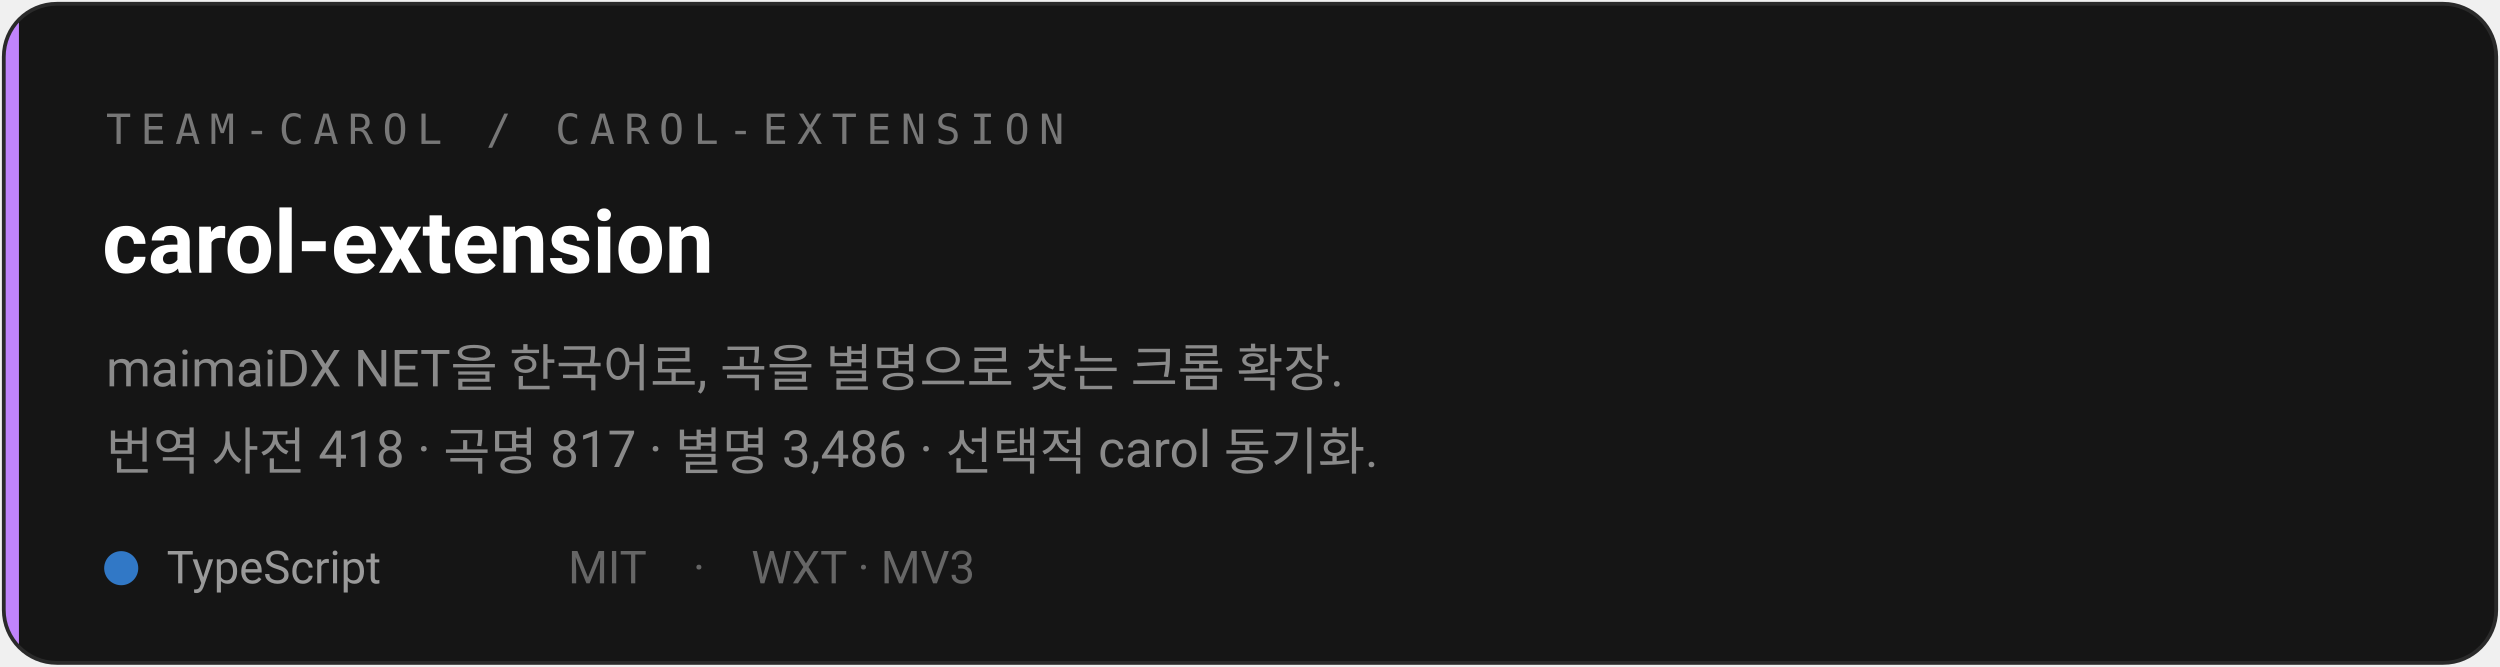
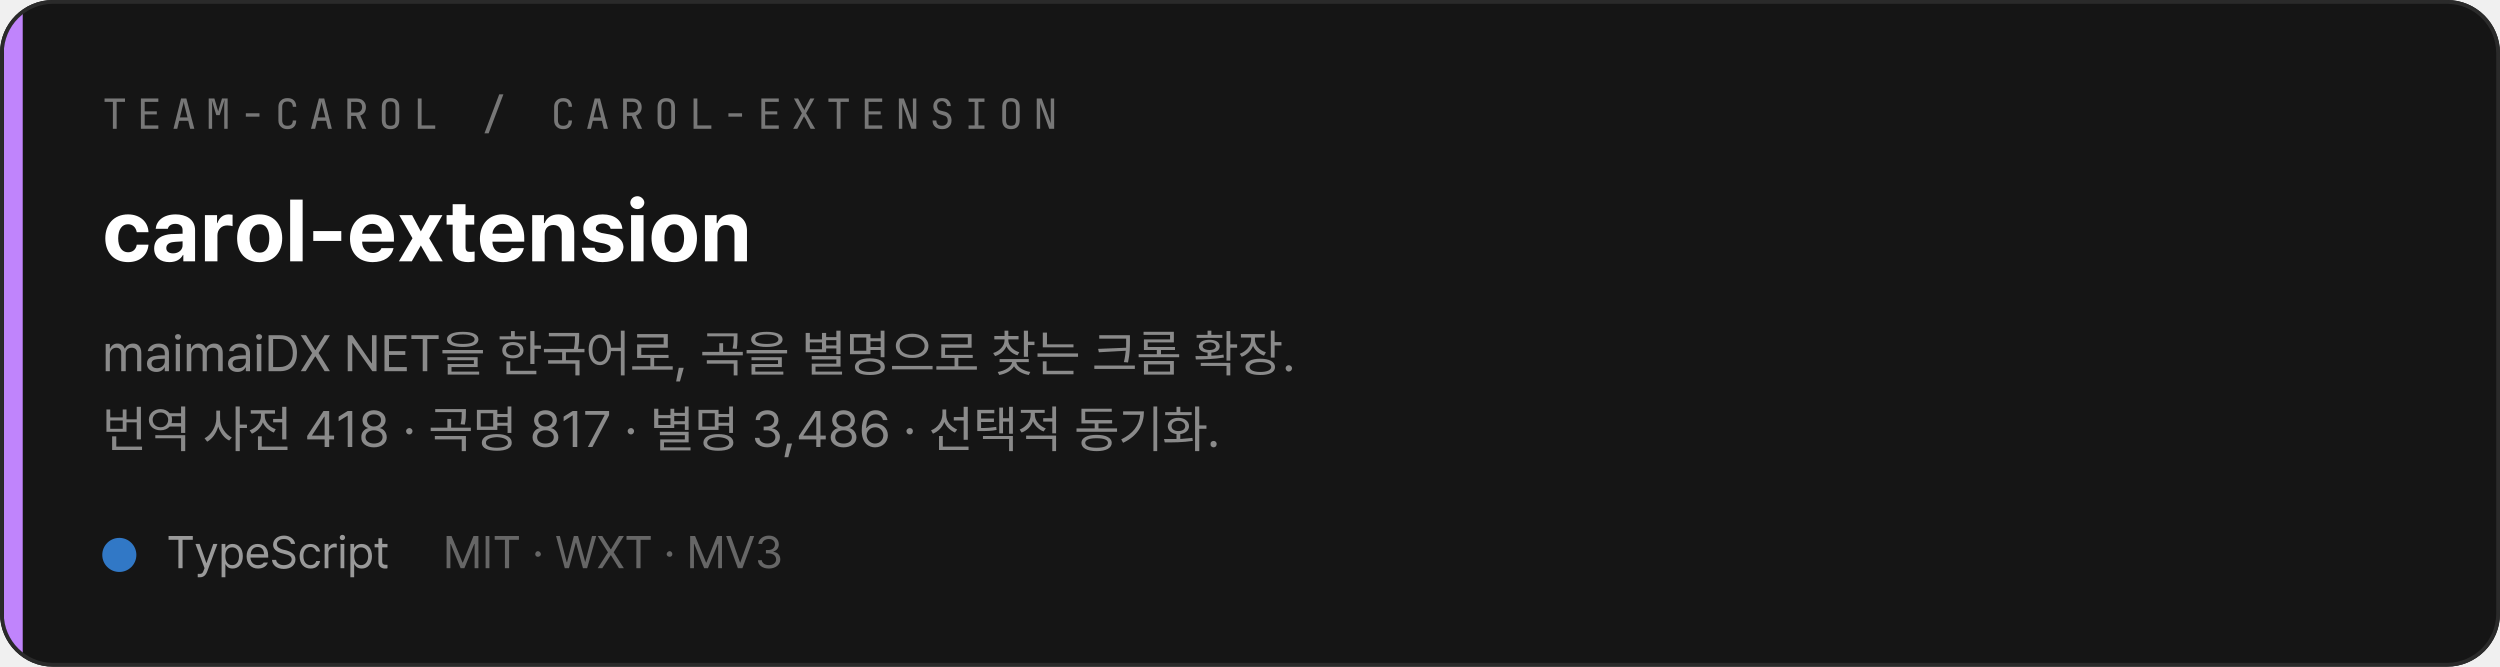
- <svg xmlns="http://www.w3.org/2000/svg" width="660" height="176" viewBox="0 0 660 176" fill="none" font-family="-apple-system,BlinkMacSystemFont,'Segoe UI',Roboto,Helvetica,Arial,sans-serif">
+ <svg xmlns="http://www.w3.org/2000/svg" width="660" height="176" viewBox="0 0 660 176">
  <defs>
-     <clipPath id="r">
-       <rect x="1" y="1" width="658" height="174" rx="14" />
+     <clipPath id="satori_bc-id">
+       <path x="0" y="0" width="660" height="176" d="M14,0 h632 a14,14 0 0 1 14,14 v148 a14,14 0 0 1 -14,14 h-632 a14,14 0 0 1 -14,-14 v-148 a14,14 0 0 1 14,-14" />
    </clipPath>
  </defs>
-   <g clip-path="url(#r)">
-     <rect width="660" height="176" fill="#151515" />
-     <rect width="5" height="176" fill="#c084fc" />
+   <clipPath id="satori_cp-id">
+     <path x="0" y="0" width="660" height="176" d="M14,0 h632 a14,14 0 0 1 14,14 v148 a14,14 0 0 1 -14,14 h-632 a14,14 0 0 1 -14,-14 v-148 a14,14 0 0 1 14,-14" />
+   </clipPath>
+   <mask id="satori_om-id">
+     <rect x="1" y="1" width="658" height="174" fill="#fff" />
+     <path width="660" height="176" fill="none" stroke="#000" stroke-width="2" d="M4.101,4.101 A14,14 0 0 1 14,0 h632 a14,14 0 0 1 14,14 v148 a14,14 0 0 1 -14,14 h-632 a14,14 0 0 1 -14,-14 v-148 A14,14 0 0 1 4.101,4.101" />
+   </mask>
+   <path x="0" y="0" width="660" height="176" fill="#151515" d="M14,0 h632 a14,14 0 0 1 14,14 v148 a14,14 0 0 1 -14,14 h-632 a14,14 0 0 1 -14,-14 v-148 a14,14 0 0 1 14,-14" />
+   <path width="660" height="176" clip-path="url(#satori_bc-id)" fill="none" stroke="#2a2a2a" stroke-width="2" d="M4.101,4.101 A14,14 0 0 1 14,0 h632 a14,14 0 0 1 14,14 v148 a14,14 0 0 1 -14,14 h-632 a14,14 0 0 1 -14,-14 v-148 A14,14 0 0 1 4.101,4.101" />
+   <mask id="satori_om-id-0">
+     <rect x="1" y="1" width="5" height="174" fill="#fff" mask="url(#satori_om-id)" />
+   </mask>
+   <rect x="1" y="1" width="5" height="174" fill="#c084fc" clip-path="url(#satori_cp-id)" mask="url(#satori_om-id)" />
+   <mask id="satori_om-id-1">
+     <rect x="27" y="23" width="606" height="15" fill="#fff" mask="url(#satori_om-id)" />
+   </mask>
+   <g mask="url(#satori_om-id)" clip-path="url(#satori_cp-id)">
+     <path fill="#777777" d="M30.8 34L29.8 34L29.8 26.9L27.6 26.9L27.6 26.0L33.0 26.0L33.0 26.9L30.8 26.9L30.8 34ZM41.8 34L37.2 34L37.2 26.0L41.8 26.0L41.8 26.9L38.2 26.9L38.2 29.4L41.4 29.4L41.4 30.2L38.2 30.2L38.2 33.1L41.8 33.1L41.8 34ZM46.8 34L45.8 34L47.8 26.0L49.2 26.0L51.3 34L50.2 34L49.7 31.9L47.3 31.9L46.8 34ZM48.1 28.5L47.5 31.0L49.5 31.0L48.9 28.6Q48.7 27.9 48.6 27.4Q48.5 26.9 48.5 26.8L48.5 26.8Q48.5 26.9 48.4 27.4Q48.3 27.9 48.1 28.5L48.1 28.5ZM56.0 34L55.1 34L55.1 26.0L56.6 26.0L57.6 29.4L58.6 26.0L60.1 26.0L60.1 34L59.2 34L59.2 30.2Q59.2 29.7 59.2 29.0Q59.2 28.3 59.2 27.6Q59.3 26.8 59.3 26.3L59.3 26.3L58.0 30.4L57.1 30.4L55.9 26.4Q56.0 27.2 56.0 28.1Q56.0 29.1 56.0 30.2L56.0 30.2L56.0 34ZM68.5 30.8L64.9 30.8L64.9 29.9L68.5 29.9L68.5 30.8ZM75.9 34.1L75.9 34.1Q74.8 34.1 74.2 33.5Q73.5 32.9 73.5 31.8L73.5 31.8L73.5 28.2Q73.5 27.1 74.2 26.5Q74.8 25.9 75.9 25.9L75.9 25.9Q77.0 25.9 77.6 26.5Q78.2 27.1 78.2 28.2L78.2 28.2L77.3 28.2Q77.3 27.5 76.9 27.1Q76.5 26.8 75.9 26.8L75.9 26.8Q75.2 26.8 74.9 27.1Q74.5 27.5 74.5 28.2L74.5 28.2L74.5 31.8Q74.5 32.5 74.9 32.9Q75.2 33.2 75.9 33.2L75.9 33.2Q76.5 33.2 76.9 32.9Q77.3 32.5 77.3 31.8L77.3 31.8L78.2 31.8Q78.2 32.9 77.6 33.5Q77.0 34.1 75.9 34.1ZM83.2 34L82.1 34L84.2 26.0L85.6 26.0L87.6 34L86.6 34L86.1 31.9L83.7 31.9L83.2 34ZM84.5 28.5L83.9 31.0L85.9 31.0L85.3 28.6Q85.1 27.9 85.0 27.4Q84.9 26.9 84.9 26.8L84.9 26.8Q84.9 26.9 84.8 27.4Q84.7 27.9 84.5 28.5L84.5 28.5ZM92.7 34L91.7 34L91.7 26.0L94.2 26.0Q94.9 26.0 95.5 26.3Q96.0 26.6 96.3 27.1Q96.6 27.6 96.6 28.3L96.6 28.3Q96.6 29.1 96.2 29.7Q95.7 30.3 95.1 30.5L95.1 30.5L96.7 34L95.6 34L94.0 30.6L92.7 30.6L92.7 34ZM92.7 26.9L92.7 29.7L94.2 29.7Q94.8 29.7 95.2 29.3Q95.6 28.9 95.6 28.3L95.6 28.3Q95.6 27.6 95.2 27.2Q94.8 26.9 94.2 26.9L94.2 26.9L92.7 26.9ZM103.1 34.1L103.1 34.1Q102.0 34.1 101.4 33.5Q100.8 32.9 100.8 31.7L100.8 31.7L100.8 28.3Q100.8 27.1 101.4 26.5Q102.0 25.9 103.1 25.9L103.1 25.9Q104.2 25.9 104.8 26.5Q105.4 27.1 105.4 28.3L105.4 28.3L105.4 31.7Q105.4 32.9 104.8 33.5Q104.2 34.1 103.1 34.1ZM103.1 33.2L103.1 33.2Q103.7 33.2 104.1 32.9Q104.4 32.5 104.4 31.8L104.4 31.8L104.4 28.2Q104.4 27.5 104.1 27.1Q103.7 26.8 103.1 26.8L103.1 26.8Q102.5 26.8 102.1 27.1Q101.8 27.5 101.8 28.2L101.8 28.2L101.8 31.8Q101.8 32.5 102.1 32.9Q102.5 33.2 103.1 33.2ZM114.9 34L110.3 34L110.3 26.0L111.3 26.0L111.3 33.1L114.9 33.1L114.9 34Z M129.0 35.2L127.9 35.2L131.8 24.9L132.9 24.9L129.0 35.2Z M148.7 34.1L148.7 34.1Q147.6 34.1 147.0 33.5Q146.3 32.9 146.3 31.8L146.3 31.8L146.3 28.2Q146.3 27.1 147.0 26.5Q147.6 25.9 148.7 25.9L148.7 25.9Q149.8 25.9 150.4 26.5Q151.0 27.1 151.0 28.2L151.0 28.2L150.1 28.2Q150.1 27.5 149.7 27.1Q149.3 26.8 148.7 26.8L148.7 26.8Q148.0 26.8 147.7 27.1Q147.3 27.5 147.3 28.2L147.3 28.2L147.3 31.8Q147.3 32.5 147.7 32.9Q148.0 33.2 148.7 33.2L148.7 33.2Q149.3 33.2 149.7 32.9Q150.1 32.5 150.1 31.8L150.1 31.8L151.0 31.8Q151.0 32.9 150.4 33.5Q149.8 34.1 148.7 34.1ZM156.0 34L155.0 34L157.0 26.0L158.4 26.0L160.5 34L159.4 34L158.9 31.9L156.5 31.9L156.0 34ZM157.3 28.5L156.7 31.0L158.7 31.0L158.1 28.6Q157.9 27.9 157.8 27.4Q157.7 26.9 157.7 26.8L157.7 26.8Q157.7 26.9 157.6 27.4Q157.5 27.9 157.3 28.5L157.3 28.5ZM165.5 34L164.5 34L164.5 26.0L167.0 26.0Q167.7 26.0 168.3 26.3Q168.8 26.6 169.1 27.1Q169.4 27.6 169.4 28.3L169.4 28.3Q169.4 29.1 169.0 29.7Q168.5 30.3 167.9 30.5L167.9 30.5L169.5 34L168.4 34L166.8 30.6L165.5 30.6L165.5 34ZM165.5 26.9L165.5 29.7L167.0 29.7Q167.6 29.7 168.0 29.3Q168.4 28.9 168.4 28.3L168.4 28.3Q168.4 27.6 168.0 27.2Q167.6 26.9 167.0 26.9L167.0 26.9L165.5 26.9ZM175.9 34.1L175.9 34.1Q174.8 34.1 174.2 33.5Q173.6 32.9 173.6 31.7L173.6 31.7L173.6 28.3Q173.6 27.1 174.2 26.5Q174.8 25.9 175.9 25.9L175.9 25.9Q177.0 25.9 177.6 26.5Q178.2 27.1 178.2 28.3L178.2 28.3L178.2 31.7Q178.2 32.9 177.6 33.5Q177.0 34.1 175.9 34.1ZM175.9 33.2L175.9 33.2Q176.5 33.2 176.9 32.9Q177.2 32.5 177.2 31.8L177.2 31.8L177.2 28.2Q177.2 27.5 176.9 27.1Q176.5 26.8 175.9 26.8L175.9 26.8Q175.3 26.8 174.9 27.1Q174.6 27.5 174.6 28.2L174.6 28.2L174.6 31.8Q174.6 32.5 174.9 32.9Q175.3 33.2 175.9 33.2ZM187.8 34L183.1 34L183.1 26.0L184.1 26.0L184.1 33.1L187.8 33.1L187.8 34ZM195.9 30.8L192.3 30.8L192.3 29.9L195.9 29.9L195.9 30.8ZM205.6 34L201.0 34L201.0 26.0L205.6 26.0L205.6 26.9L202.0 26.9L202.0 29.4L205.2 29.4L205.2 30.2L202.0 30.2L202.0 33.1L205.6 33.1L205.6 34ZM210.5 34L209.4 34L211.7 29.9L209.6 26.0L210.7 26.0L211.9 28.3Q212.0 28.5 212.2 28.7Q212.3 29.0 212.3 29.1L212.3 29.1Q212.4 29.0 212.5 28.7Q212.6 28.5 212.7 28.3L212.7 28.3L213.9 26.0L215.0 26.0L212.8 29.9L215.2 34L214.0 34L212.7 31.4Q212.6 31.3 212.4 31.0Q212.3 30.8 212.3 30.7L212.3 30.7Q212.2 30.8 212.1 31.0Q212.0 31.3 211.9 31.4L211.9 31.4L210.5 34ZM221.9 34L220.9 34L220.9 26.9L218.7 26.9L218.7 26.0L224.1 26.0L224.1 26.9L221.9 26.9L221.9 34ZM232.9 34L228.3 34L228.3 26.0L232.9 26.0L232.9 26.9L229.3 26.9L229.3 29.4L232.5 29.4L232.5 30.2L229.3 30.2L229.3 33.1L232.9 33.1L232.9 34ZM238.2 34L237.3 34L237.3 26.0L238.6 26.0L241.1 32.8Q241.0 32.6 241.0 32.2Q241.0 31.8 241.0 31.3Q241.0 30.9 241.0 30.5L241.0 30.5L241.0 26.0L241.9 26.0L241.9 34L240.6 34L238.1 27.1Q238.2 27.4 238.2 27.8Q238.2 28.2 238.2 28.6Q238.2 29.1 238.2 29.5L238.2 29.5L238.2 34ZM248.7 34.1L248.7 34.1Q247.6 34.1 246.9 33.5Q246.2 32.9 246.2 31.8L246.2 31.8L247.2 31.8Q247.2 32.5 247.6 32.9Q248.0 33.2 248.7 33.2L248.7 33.2Q249.4 33.2 249.8 32.8Q250.2 32.4 250.2 31.8L250.2 31.8Q250.2 31.3 250.0 31.0Q249.7 30.6 249.2 30.5L249.2 30.5L248.0 30.1Q247.3 29.9 246.8 29.3Q246.4 28.8 246.4 28.0L246.4 28.0Q246.4 27.4 246.7 26.9Q247.0 26.4 247.5 26.1Q248.0 25.9 248.7 25.9L248.7 25.9Q249.3 25.9 249.9 26.1Q250.4 26.4 250.7 26.9Q251.0 27.4 251.0 28.0L251.0 28.0L250.0 28.0Q250.0 27.4 249.6 27.1Q249.2 26.7 248.7 26.7L248.7 26.7Q248.1 26.7 247.7 27.1Q247.4 27.4 247.4 28.0L247.4 28.0Q247.4 28.4 247.6 28.7Q247.8 29.1 248.3 29.2L248.3 29.2L249.5 29.5Q250.3 29.7 250.8 30.4Q251.2 31.0 251.2 31.8L251.2 31.8Q251.2 32.9 250.5 33.5Q249.9 34.1 248.7 34.1ZM259.9 34L255.7 34L255.7 33.1L257.3 33.1L257.3 26.9L255.7 26.9L255.7 26.0L259.9 26.0L259.9 26.9L258.3 26.9L258.3 33.1L259.9 33.1L259.9 34ZM266.9 34.1L266.9 34.1Q265.8 34.1 265.2 33.5Q264.6 32.9 264.6 31.7L264.6 31.7L264.6 28.3Q264.6 27.1 265.2 26.5Q265.8 25.9 266.9 25.9L266.9 25.9Q268.0 25.9 268.6 26.5Q269.2 27.1 269.2 28.3L269.2 28.3L269.2 31.7Q269.2 32.9 268.6 33.5Q268.0 34.1 266.9 34.1ZM266.9 33.2L266.9 33.2Q267.5 33.2 267.9 32.9Q268.2 32.5 268.2 31.8L268.2 31.8L268.2 28.2Q268.2 27.5 267.9 27.1Q267.5 26.8 266.9 26.8L266.9 26.8Q266.3 26.8 265.9 27.1Q265.6 27.5 265.6 28.2L265.6 28.2L265.6 31.8Q265.6 32.5 265.9 32.9Q266.3 33.2 266.9 33.2ZM274.6 34L273.7 34L273.7 26.0L275.0 26.0L277.5 32.8Q277.4 32.6 277.4 32.2Q277.4 31.8 277.4 31.3Q277.4 30.9 277.4 30.5L277.4 30.5L277.4 26.0L278.3 26.0L278.3 34L277.0 34L274.5 27.1Q274.6 27.4 274.6 27.8Q274.6 28.2 274.6 28.6Q274.6 29.1 274.6 29.5L274.6 29.5L274.6 34Z " />
  </g>
-   <rect x="1" y="1" width="658" height="174" rx="14" fill="none" stroke="#2a2a2a" />
-   <text x="28" y="38" font-family="'JetBrains Mono',ui-monospace,'SF Mono',Menlo,Consolas,monospace" font-size="11" letter-spacing="2.5" fill="#777777">TEAM-CAROL / CAROL-EXTENSION</text>
-   <text x="27" y="72" font-size="23" font-weight="700" fill="#ffffff">carol-extension</text>
-   <text x="28" y="102" font-size="13.5" fill="#8a8a8a">maimaiDX NET을 한국어로, 곡을 별명으로 찾는 크롬 확장.</text>
-   <text x="28" y="124" font-size="13.5" fill="#8a8a8a">번역 사전 418 · 곡명 817 · 별명 3,486 · 선택적 carol 동기화.</text>
-   <g font-size="12">
-     <circle cx="32" cy="150" r="4.5" fill="#3178c6" />
-     <text x="44" y="154" fill="#9a9a9a">TypeScript</text>
-     <text x="150" y="154" fill="#666666">MIT · WXT · MV3</text>
+   <mask id="satori_om-id-2">
+     <rect x="27" y="47" width="606" height="27" fill="#fff" mask="url(#satori_om-id)" />
+   </mask>
+   <g mask="url(#satori_om-id)" clip-path="url(#satori_cp-id)">
+     <path fill="#ffffff" d="M33.8 69.2C37.0 69.2 39.0 67.3 39.2 64.6L36.1 64.6C35.9 65.9 35.0 66.6 33.8 66.6C32.2 66.6 31.2 65.2 31.2 62.9C31.2 60.6 32.2 59.2 33.8 59.2C35.1 59.2 35.9 60.1 36.1 61.3L39.2 61.3C39.1 58.5 36.9 56.6 33.8 56.6C30.1 56.6 27.8 59.2 27.8 62.9C27.8 66.7 30.1 69.2 33.8 69.2ZM40.7 65.6C40.7 68.0 42.4 69.2 44.7 69.2C46.6 69.2 47.7 68.4 48.3 67.3L48.4 67.3L48.4 69L51.5 69L51.5 60.8C51.5 57.8 49.0 56.6 46.4 56.6C43.1 56.6 41.3 58.3 41.1 60.4L44.3 60.4C44.5 59.6 45.2 59.1 46.3 59.1C47.5 59.1 48.2 59.7 48.2 60.7L48.2 61.7C47.7 61.7 46.1 61.8 45.2 61.8C42.9 62.0 40.7 62.9 40.7 65.6ZM43.9 65.5C43.9 64.6 44.6 64.0 45.8 63.9C46.3 63.8 47.7 63.8 48.2 63.7L48.2 64.6C48.3 65.9 47.2 66.9 45.7 66.9C44.6 66.9 43.9 66.4 43.9 65.5ZM54.1 69L57.4 69L57.4 62.1C57.4 60.6 58.5 59.5 60.0 59.5C60.5 59.5 61.1 59.6 61.4 59.7L61.4 56.7C61.1 56.7 60.7 56.6 60.4 56.6C59.0 56.6 57.9 57.4 57.4 58.9L57.3 58.9L57.3 56.8L54.1 56.8ZM68.5 69.2C72.2 69.2 74.5 66.7 74.5 62.9C74.5 59.2 72.2 56.6 68.5 56.6C64.8 56.6 62.6 59.2 62.6 62.9C62.6 66.7 64.8 69.2 68.5 69.2ZM68.6 66.7C66.8 66.7 65.9 65.1 65.9 62.9C65.9 60.8 66.8 59.2 68.6 59.2C70.3 59.2 71.1 60.8 71.1 62.9C71.1 65.1 70.3 66.7 68.6 66.7ZM79.9 52.7L76.6 52.7L76.6 69L79.9 69ZM90.1 61.0L82.7 61.0L82.7 63.6L90.1 63.6ZM98.4 69.2C101.4 69.2 103.4 67.8 103.9 65.5L100.7 65.5C100.4 66.3 99.6 66.8 98.4 66.8C96.7 66.8 95.6 65.6 95.6 63.8L104.0 63.8L104.0 62.8C104.0 58.7 101.5 56.6 98.2 56.6C94.7 56.6 92.4 59.2 92.4 63.0C92.4 66.8 94.7 69.2 98.4 69.2ZM95.6 61.7C95.7 60.3 96.8 59.1 98.3 59.1C99.8 59.1 100.8 60.2 100.8 61.7ZM108.8 56.8L105.4 56.8L108.9 62.9L105.3 69L108.7 69L111.1 64.8L113.5 69L116.9 69L113.3 62.9L116.8 56.8L113.4 56.8L111.1 61.1ZM125.2 56.8L122.9 56.8L122.9 53.9L119.5 53.9L119.5 56.8L117.9 56.8L117.9 59.3L119.5 59.3L119.5 65.7C119.5 68.1 121.2 69.2 123.6 69.2C124.4 69.2 125.0 69.1 125.3 69.0L125.3 66.4C124.9 66.5 124.3 66.5 124.0 66.5C123.3 66.5 122.9 66.2 122.9 65.2L122.9 59.3L125.2 59.3ZM132.8 69.2C135.8 69.2 137.8 67.8 138.3 65.5L135.1 65.5C134.8 66.3 134.0 66.8 132.8 66.8C131.1 66.8 130.0 65.6 130.0 63.8L138.4 63.8L138.4 62.8C138.4 58.7 135.8 56.6 132.6 56.6C129.1 56.6 126.7 59.2 126.7 63.0C126.7 66.8 129.0 69.2 132.8 69.2ZM130.0 61.7C130.1 60.3 131.2 59.1 132.7 59.1C134.2 59.1 135.2 60.2 135.2 61.7ZM143.8 61.9C143.8 60.3 144.7 59.4 146.1 59.4C147.5 59.4 148.3 60.3 148.3 61.8L148.3 69L151.6 69L151.6 61.2C151.6 58.4 150.0 56.6 147.4 56.6C145.6 56.6 144.3 57.5 143.8 58.9L143.6 58.9L143.6 56.8L140.5 56.8L140.5 69L143.8 69ZM161.2 60.4L164.3 60.4C164.1 58.1 162.2 56.6 159.1 56.6C156.0 56.6 153.9 58.1 154.0 60.4C153.9 62.2 155.2 63.5 157.5 63.9L159.5 64.3C160.6 64.6 161.2 64.9 161.2 65.6C161.2 66.3 160.4 66.8 159.1 66.8C157.9 66.8 157.1 66.3 157.0 65.4L153.6 65.4C153.9 67.8 155.8 69.2 159.1 69.2C162.4 69.2 164.5 67.6 164.6 65.2C164.5 63.5 163.4 62.4 161.0 61.9L158.8 61.5C157.7 61.2 157.3 60.8 157.3 60.3C157.3 59.5 158.1 59.0 159.2 59.0C160.3 59.0 161.0 59.6 161.2 60.4ZM166.6 69L169.9 69L169.9 56.8L166.6 56.8ZM168.3 55.2C169.2 55.2 170.1 54.4 170.1 53.5C170.1 52.6 169.2 51.8 168.3 51.8C167.2 51.8 166.4 52.6 166.4 53.5C166.4 54.4 167.2 55.2 168.3 55.2ZM178.0 69.2C181.7 69.2 184.0 66.7 184.0 62.9C184.0 59.2 181.7 56.6 178.0 56.6C174.3 56.6 172.0 59.2 172.0 62.9C172.0 66.7 174.3 69.2 178.0 69.2ZM178.0 66.7C176.3 66.7 175.4 65.1 175.4 62.9C175.4 60.8 176.3 59.2 178.0 59.2C179.7 59.2 180.6 60.8 180.6 62.9C180.6 65.1 179.7 66.7 178.0 66.7ZM189.4 61.9C189.4 60.3 190.3 59.4 191.7 59.4C193.1 59.4 193.9 60.3 193.9 61.8L193.9 69L197.2 69L197.2 61.2C197.3 58.4 195.6 56.6 193.0 56.6C191.2 56.6 189.9 57.5 189.4 58.9L189.2 58.9L189.2 56.8L186.1 56.8L186.1 69L189.4 69Z " />
+   </g>
+   <mask id="satori_om-id-3">
+     <rect x="27" y="83" width="606" height="20" fill="#fff" mask="url(#satori_om-id)" />
+   </mask>
+   <g mask="url(#satori_om-id)" clip-path="url(#satori_cp-id)">
+     <path fill="#8a8a8a" d="M27.9 98L29.0 98L29.0 93.5C29.0 92.5 29.8 91.8 30.7 91.8C31.5 91.8 32.0 92.3 32.0 93.1L32.0 98L33.2 98L33.2 93.3C33.2 92.4 33.8 91.8 34.8 91.8C35.5 91.8 36.2 92.2 36.2 93.2L36.2 98L37.3 98L37.3 93.2C37.3 91.5 36.4 90.7 35.2 90.7C34.1 90.7 33.4 91.2 33.0 92.0L32.9 92.0C32.6 91.2 32.0 90.7 31.0 90.7C30.1 90.7 29.4 91.2 29.1 92.0L29.0 92.0L29.0 90.8L27.9 90.8ZM38.8 96.0C38.8 97.4 39.9 98.2 41.3 98.2C42.5 98.2 43.2 97.5 43.4 97.0L43.5 97.0L43.5 98L44.6 98L44.6 93.3C44.6 91.0 42.8 90.7 41.9 90.7C40.3 90.7 39.2 91.6 39.0 92.7L40.2 92.7C40.4 92.2 40.9 91.7 41.8 91.7C42.9 91.7 43.5 92.3 43.5 93.2L43.5 93.8C43.1 93.8 42.0 93.8 41.5 93.9C40.3 94.0 38.8 94.3 38.8 96.0ZM40.0 96.0C40.0 95.2 40.6 94.9 41.6 94.8L43.5 94.7L43.5 95.4C43.5 96.3 42.7 97.2 41.5 97.2C40.6 97.2 40.0 96.8 40.0 96.0ZM46.4 98L47.5 98L47.5 90.8L46.4 90.8ZM47.0 89.7C47.4 89.7 47.8 89.3 47.8 88.9C47.8 88.5 47.4 88.2 47.0 88.2C46.5 88.2 46.2 88.5 46.2 88.9C46.2 89.3 46.5 89.7 47.0 89.7ZM49.3 98L50.5 98L50.5 93.5C50.5 92.5 51.2 91.8 52.1 91.8C52.9 91.8 53.5 92.3 53.5 93.1L53.5 98L54.6 98L54.6 93.3C54.6 92.4 55.2 91.8 56.2 91.8C57.0 91.8 57.6 92.2 57.6 93.2L57.6 98L58.8 98L58.8 93.2C58.8 91.5 57.9 90.7 56.6 90.7C55.6 90.7 54.8 91.2 54.4 92.0L54.4 92.0C54.0 91.2 53.4 90.7 52.4 90.7C51.5 90.7 50.8 91.2 50.5 92.0L50.4 92.0L50.4 90.8L49.3 90.8ZM60.2 96.0C60.2 97.4 61.3 98.2 62.7 98.2C63.9 98.2 64.6 97.5 64.8 97.0L64.9 97.0L64.9 98L66.0 98L66.0 93.3C66.0 91.0 64.2 90.7 63.3 90.7C61.7 90.7 60.6 91.6 60.5 92.7L61.6 92.7C61.8 92.2 62.3 91.7 63.3 91.7C64.3 91.7 64.9 92.3 64.9 93.2L64.9 93.8C64.6 93.8 63.4 93.8 62.9 93.9C61.7 94.0 60.2 94.3 60.2 96.0ZM61.4 96.0C61.4 95.2 62.0 94.9 63.1 94.8L64.9 94.7L64.9 95.4C64.9 96.3 64.2 97.2 62.9 97.2C62.0 97.2 61.4 96.8 61.4 96.0ZM67.8 98L69.0 98L69.0 90.8L67.8 90.8ZM68.4 89.7C68.8 89.7 69.2 89.3 69.2 88.9C69.2 88.5 68.8 88.2 68.4 88.2C67.9 88.2 67.6 88.5 67.6 88.9C67.6 89.3 67.9 89.7 68.4 89.7ZM73.9 98C76.8 98 78.4 96.2 78.4 93.2C78.4 90.2 76.8 88.5 74.0 88.5L70.9 88.5L70.9 98ZM72.1 96.9L72.1 89.5L73.9 89.5C76.1 89.5 77.3 90.9 77.3 93.2C77.3 95.5 76.1 96.9 73.8 96.9ZM80.8 88.5L79.4 88.5L82.4 93.2L79.4 98L80.7 98L83.2 94.1L83.3 94.1L85.7 98L87.1 98L84.1 93.2L87.1 88.5L85.7 88.5L83.3 92.4L83.2 92.4Z M99.4 88.5L98.2 88.5L98.2 95.9L98.1 95.9L93.0 88.5L91.8 88.5L91.8 98L93.0 98L93.0 90.6L93.1 90.6L98.3 98L99.4 98ZM101.5 98L107.4 98L107.4 96.9L102.7 96.9L102.7 93.7L107.0 93.7L107.0 92.7L102.7 92.7L102.7 89.5L107.3 89.5L107.3 88.5L101.5 88.5ZM108.6 89.5L111.6 89.5L111.6 98L112.8 98L112.8 89.5L115.8 89.5L115.8 88.5L108.6 88.5ZM122.2 87.6C119.6 87.6 118.0 88.3 118.0 89.6C118.0 90.9 119.6 91.6 122.2 91.6C124.8 91.6 126.3 90.9 126.3 89.6C126.3 88.3 124.8 87.6 122.2 87.6ZM122.2 88.3C124.1 88.3 125.3 88.8 125.3 89.6C125.3 90.4 124.1 90.8 122.2 90.8C120.2 90.8 119.1 90.4 119.1 89.6C119.1 88.8 120.2 88.3 122.2 88.3ZM127.5 92.4L116.8 92.4L116.8 93.3L127.5 93.3ZM126.1 94.3L118.1 94.3L118.1 95.1L125.1 95.1L125.1 96.1L118.2 96.1L118.2 98.9L126.5 98.9L126.5 98.1L119.2 98.1L119.2 96.9L126.1 96.9Z M141.1 87.4L140.0 87.4L140.0 96.1L141.1 96.1L141.1 92.1L142.8 92.1L142.8 91.2L141.1 91.2ZM138.9 88.8L135.9 88.8L135.9 87.4L134.9 87.4L134.9 88.8L131.9 88.8L131.9 89.6L138.9 89.6ZM135.4 90.3C133.7 90.3 132.6 91.1 132.6 92.5C132.6 93.8 133.7 94.6 135.4 94.6C137.1 94.6 138.2 93.8 138.2 92.5C138.2 91.1 137.1 90.3 135.4 90.3ZM135.4 91.1C136.5 91.1 137.2 91.6 137.3 92.5C137.2 93.3 136.5 93.8 135.4 93.8C134.3 93.8 133.6 93.3 133.6 92.5C133.6 91.6 134.3 91.1 135.4 91.1ZM141.6 97.9L134.7 97.9L134.7 95.4L133.7 95.4L133.7 98.8L141.6 98.8ZM152.9 87.9L144.9 87.9L144.9 88.8L151.8 88.8C151.8 89.6 151.8 90.7 151.5 92.1L143.6 92.1L143.6 93.0L148.4 93.0L148.4 95.1L144.7 95.1L144.7 96.0L151.9 96.0L151.9 99.1L153.0 99.1L153.0 95.1L149.4 95.1L149.4 93.0L154.3 93.0L154.3 92.1L152.6 92.1C152.9 90.7 152.9 89.6 152.9 88.8ZM158.4 88.3C156.6 88.3 155.4 89.9 155.4 92.3C155.4 94.8 156.6 96.4 158.4 96.4C160.0 96.4 161.2 95.0 161.3 92.7L163.9 92.7L163.9 99.1L164.9 99.1L164.9 87.3L163.9 87.3L163.9 91.8L161.3 91.8C161.1 89.6 160.0 88.3 158.4 88.3ZM158.4 89.2C159.5 89.2 160.3 90.4 160.3 92.3C160.3 94.3 159.5 95.5 158.4 95.5C157.2 95.5 156.4 94.3 156.4 92.3C156.4 90.4 157.2 89.2 158.4 89.2ZM177.6 96.7L172.7 96.7L172.7 94.5L176.5 94.5L176.5 93.7L169.3 93.7L169.3 91.8L176.3 91.8L176.3 88.2L168.2 88.2L168.2 89.1L175.2 89.1L175.2 90.9L168.2 90.9L168.2 94.5L171.7 94.5L171.7 96.7L166.9 96.7L166.9 97.6L177.6 97.6ZM180.5 97.1L179.2 97.1L178.5 100.7L179.5 100.7Z M196.1 92.9L190.9 92.9L190.9 90.6L189.9 90.6L189.9 92.9L185.4 92.9L185.4 93.8L196.1 93.8ZM194.7 95.1L186.6 95.1L186.6 96.0L193.7 96.0L193.7 99.1L194.7 99.1ZM194.7 88.0L186.7 88.0L186.7 88.8L193.7 88.8L193.7 88.9C193.7 89.8 193.7 90.7 193.4 92.0L194.5 92.1C194.7 90.8 194.7 89.8 194.7 88.9ZM202.4 87.6C199.8 87.6 198.3 88.3 198.3 89.6C198.3 90.9 199.8 91.6 202.4 91.6C205.0 91.6 206.6 90.9 206.6 89.6C206.6 88.3 205.0 87.6 202.4 87.6ZM202.4 88.3C204.4 88.3 205.5 88.8 205.5 89.6C205.5 90.4 204.4 90.8 202.4 90.8C200.5 90.8 199.3 90.4 199.4 89.6C199.3 88.8 200.5 88.3 202.4 88.3ZM207.8 92.4L197.1 92.4L197.1 93.3L207.8 93.3ZM206.4 94.3L198.4 94.3L198.4 95.1L205.4 95.1L205.4 96.1L198.4 96.1L198.4 98.9L206.8 98.9L206.8 98.1L199.4 98.1L199.4 96.9L206.4 96.9Z M221.9 87.3L220.8 87.3L220.8 89.0L218.1 89.0L218.1 87.9L217.0 87.9L217.0 89.6L213.8 89.6L213.8 87.9L212.7 87.9L212.7 93.0L218.1 93.0L218.1 92.0L220.8 92.0L220.8 93.5L221.9 93.5ZM221.9 94.0L214.3 94.0L214.3 94.9L220.8 94.9L220.8 96.0L214.3 96.0L214.3 98.9L222.3 98.9L222.3 98.1L215.3 98.1L215.3 96.8L221.9 96.8ZM213.8 92.2L213.8 90.4L217.0 90.4L217.0 92.2ZM218.1 91.2L218.1 89.8L220.8 89.8L220.8 91.2ZM233.5 87.3L232.5 87.3L232.5 89.3L229.8 89.3L229.8 88.2L224.4 88.2L224.4 93.5L229.8 93.5L229.8 92.4L232.5 92.4L232.5 94.3L233.5 94.3ZM225.4 89.1L228.7 89.1L228.7 92.6L225.4 92.6ZM229.6 94.6C227.2 94.6 225.7 95.4 225.7 96.9C225.7 98.3 227.2 99.0 229.6 99.0C232.1 99.0 233.6 98.3 233.6 96.9C233.6 95.4 232.1 94.6 229.6 94.6ZM229.6 95.4C231.4 95.5 232.5 96.0 232.5 96.9C232.5 97.7 231.4 98.2 229.6 98.2C227.9 98.2 226.7 97.7 226.7 96.9C226.7 96.0 227.9 95.5 229.6 95.4ZM229.8 91.6L229.8 90.1L232.5 90.1L232.5 91.6ZM240.8 88.1C238.4 88.1 236.5 89.4 236.5 91.3C236.5 93.3 238.4 94.6 240.8 94.5C243.3 94.6 245.1 93.3 245.1 91.3C245.1 89.4 243.3 88.1 240.8 88.1ZM240.8 89.0C242.7 88.9 244.1 89.9 244.1 91.3C244.1 92.8 242.7 93.7 240.8 93.7C238.9 93.7 237.5 92.8 237.5 91.3C237.5 89.9 238.9 88.9 240.8 89.0ZM246.2 96.6L235.5 96.6L235.5 97.5L246.2 97.5ZM257.9 96.7L253.0 96.7L253.0 94.5L256.8 94.5L256.8 93.7L249.5 93.7L249.5 91.8L256.5 91.8L256.5 88.2L248.5 88.2L248.5 89.1L255.5 89.1L255.5 90.9L248.5 90.9L248.5 94.5L252.0 94.5L252.0 96.7L247.2 96.7L247.2 97.6L257.9 97.6Z M266.2 89.8L266.2 89.6L268.9 89.6L268.9 88.7L266.2 88.7L266.2 87.3L265.2 87.3L265.2 88.7L262.5 88.7L262.5 89.6L265.2 89.6L265.2 89.8C265.2 91.3 263.9 92.7 262.2 93.2L262.7 94.0C264.1 93.6 265.2 92.6 265.7 91.4C266.2 92.5 267.3 93.4 268.6 93.8L269.1 93.0C267.4 92.5 266.2 91.2 266.2 89.8ZM271.4 87.3L270.3 87.3L270.3 94.2L271.4 94.2L271.4 91.1L273.1 91.1L273.1 90.2L271.4 90.2ZM271.6 94.8L263.9 94.8L263.9 95.6L267.2 95.6C267.0 96.9 265.3 97.9 263.4 98.2L263.8 99.0C265.5 98.7 267.0 97.9 267.7 96.7C268.4 97.9 269.9 98.7 271.6 99.0L272.0 98.2C270.2 97.9 268.4 96.9 268.3 95.6L271.6 95.6ZM283.4 90.9L276.4 90.9L276.4 87.8L275.3 87.8L275.3 91.7L283.4 91.7ZM284.6 93.3L273.9 93.3L273.9 94.2L284.6 94.2ZM283.4 97.9L276.3 97.9L276.3 95.4L275.3 95.4L275.3 98.8L283.4 98.8Z M298.3 88.5L290.2 88.5L290.2 89.4L297.3 89.4L297.3 90.0C297.3 90.6 297.3 91.2 297.3 91.8L289.9 92.1L290.1 93.0L297.2 92.6C297.1 93.5 297.0 94.5 296.7 95.6L297.8 95.7C298.3 93.3 298.3 91.7 298.3 90.0ZM299.6 96.5L288.9 96.5L288.9 97.4L299.6 97.4ZM311.3 93.5L306.5 93.5L306.5 92.4L310.2 92.4L310.2 91.6L303.0 91.6L303.0 90.4L309.9 90.4L309.9 87.6L301.9 87.6L301.9 88.4L308.9 88.4L308.9 89.6L302.0 89.6L302.0 92.4L305.4 92.4L305.4 93.5L300.6 93.5L300.6 94.3L311.3 94.3ZM309.9 95.3L302.0 95.3L302.0 98.9L309.9 98.9ZM303.1 96.2L308.9 96.2L308.9 98.1L303.1 98.1Z M324.8 87.4L323.8 87.4L323.8 95.2L324.8 95.2L324.8 91.8L326.6 91.8L326.6 90.9L324.8 90.9ZM315.6 94.0L315.7 94.9C317.8 94.9 320.6 94.8 323.1 94.4L323.0 93.6C322.0 93.8 320.9 93.9 319.8 93.9L319.8 93.1C321.2 93.0 322.0 92.4 322.0 91.4C322.0 90.3 320.9 89.7 319.3 89.7C317.6 89.7 316.5 90.3 316.5 91.4C316.5 92.4 317.4 93.0 318.8 93.1L318.8 94.0C317.6 94.0 316.5 94.0 315.6 94.0ZM324.8 95.8L317.0 95.8L317.0 96.6L323.8 96.6L323.8 99.1L324.8 99.1ZM322.7 88.4L319.8 88.4L319.8 87.3L318.8 87.3L318.8 88.4L315.9 88.4L315.9 89.2L322.7 89.2ZM319.3 90.4C320.4 90.4 321.0 90.8 321.0 91.4C321.0 92.0 320.4 92.4 319.3 92.4C318.2 92.4 317.5 92.0 317.5 91.4C317.5 90.8 318.2 90.4 319.3 90.4ZM331.3 89.6L331.3 89.1L333.9 89.1L333.9 88.2L327.6 88.2L327.6 89.1L330.3 89.1L330.3 89.6C330.3 91.3 329.0 92.8 327.3 93.4L327.8 94.2C329.2 93.7 330.3 92.6 330.8 91.3C331.3 92.5 332.3 93.4 333.7 93.9L334.2 93.0C332.4 92.5 331.3 91.1 331.3 89.6ZM336.5 87.3L335.5 87.3L335.5 94.4L336.5 94.4L336.5 91.2L338.3 91.2L338.3 90.3L336.5 90.3ZM332.7 94.7C330.3 94.7 328.8 95.5 328.8 96.9C328.8 98.3 330.3 99.0 332.7 99.0C335.1 99.0 336.6 98.3 336.6 96.9C336.6 95.5 335.1 94.7 332.7 94.7ZM332.7 95.6C334.5 95.6 335.6 96.1 335.6 96.9C335.6 97.7 334.5 98.2 332.7 98.2C331.0 98.2 329.9 97.7 329.9 96.9C329.9 96.1 331.0 95.6 332.7 95.6ZM340.2 98.1C340.7 98.1 341.1 97.7 341.1 97.2C341.1 96.8 340.7 96.4 340.2 96.4C339.8 96.4 339.4 96.8 339.4 97.2C339.4 97.7 339.8 98.1 340.2 98.1Z " />
+   </g>
+   <mask id="satori_om-id-4">
+     <rect x="27" y="103" width="606" height="20" fill="#fff" mask="url(#satori_om-id)" />
+   </mask>
+   <g mask="url(#satori_om-id)" clip-path="url(#satori_cp-id)">
+     <path fill="#8a8a8a" d="M37.2 107.4L36.1 107.4L36.1 110.7L33.4 110.7L33.4 108.1L32.4 108.1L32.4 110.2L29.1 110.2L29.1 108.1L28.1 108.1L28.1 114.0L33.4 114.0L33.4 111.5L36.1 111.5L36.1 116.0L37.2 116.0ZM37.5 117.9L30.7 117.9L30.7 115.2L29.6 115.2L29.6 118.8L37.5 118.8ZM29.1 113.2L29.1 111.0L32.4 111.0L32.4 113.2ZM48.9 114.9L41.0 114.9L41.0 115.7L47.8 115.7L47.8 119.1L48.9 119.1ZM48.9 107.3L47.8 107.3L47.8 109.1L44.8 109.1C44.2 108.4 43.4 108.0 42.4 108.0C40.6 108.0 39.3 109.2 39.3 110.8C39.3 112.5 40.6 113.6 42.4 113.6C43.4 113.6 44.3 113.2 44.8 112.6L47.8 112.6L47.8 114.3L48.9 114.3ZM42.4 108.9C43.5 108.9 44.4 109.7 44.4 110.8C44.4 112.0 43.5 112.8 42.4 112.8C41.2 112.8 40.3 112.0 40.3 110.8C40.3 109.7 41.2 108.9 42.4 108.9ZM45.3 111.7C45.4 111.4 45.4 111.1 45.4 110.8C45.4 110.5 45.4 110.2 45.3 109.9L47.8 109.9L47.8 111.7Z M58.1 110.5L58.1 108.4L57.1 108.4L57.1 110.5C57.1 112.6 55.7 114.9 54.0 115.7L54.7 116.6C56.0 115.9 57.1 114.4 57.6 112.6C58.2 114.3 59.2 115.7 60.5 116.3L61.2 115.5C59.5 114.7 58.1 112.6 58.1 110.5ZM63.3 107.3L62.2 107.3L62.2 119.1L63.3 119.1L63.3 113.0L65.2 113.0L65.2 112.1L63.3 112.1ZM75.6 107.4L74.5 107.4L74.5 110.6L72.1 110.6L72.1 111.5L74.5 111.5L74.5 116.0L75.6 116.0ZM75.9 117.9L69.1 117.9L69.1 115.2L68.1 115.2L68.1 118.8L75.9 118.8ZM69.9 109.8L69.9 109.2L72.6 109.2L72.6 108.3L66.2 108.3L66.2 109.2L68.9 109.2L68.9 109.8C68.9 111.5 67.6 113.0 65.9 113.6L66.5 114.5C67.8 113.9 68.9 112.9 69.4 111.5C69.9 112.7 71.0 113.7 72.3 114.2L72.8 113.3C71.1 112.8 69.9 111.3 69.9 109.8Z M81.1 116.0L85.7 116.0L85.7 118L86.9 118L86.9 116.0L88.2 116.0L88.2 115.0L86.9 115.0L86.9 108.5L85.4 108.5L81.1 115.1ZM82.4 115.0L82.4 114.9L85.6 110.0L85.7 110.0L85.7 115.0ZM93.0 108.5L91.8 108.5L89.4 110.0L89.4 111.2L91.8 109.7L91.8 109.7L91.8 118L93.0 118ZM98.7 118.1C100.7 118.1 102.1 117.0 102.1 115.5C102.1 114.2 101.3 113.2 100.2 113.0L100.2 113.0C101.1 112.8 101.8 111.9 101.8 110.9C101.8 109.4 100.5 108.3 98.7 108.3C97.0 108.3 95.7 109.4 95.7 110.9C95.7 111.9 96.3 112.8 97.3 113.0L97.3 113.0C96.2 113.2 95.3 114.2 95.4 115.5C95.3 117.0 96.7 118.1 98.7 118.1ZM98.7 117.1C97.4 117.1 96.5 116.4 96.5 115.4C96.5 114.3 97.5 113.6 98.7 113.6C100.0 113.6 101.0 114.3 101.0 115.4C101.0 116.4 100.1 117.1 98.7 117.1ZM98.7 112.6C97.7 112.6 96.9 111.9 96.9 110.9C96.9 110.0 97.6 109.4 98.7 109.4C99.9 109.4 100.6 110.0 100.6 110.9C100.6 111.9 99.8 112.6 98.7 112.6Z M108.1 114.7C108.5 114.7 108.9 114.3 108.9 113.8C108.9 113.4 108.5 113.0 108.1 113.0C107.6 113.0 107.2 113.4 107.2 113.8C107.2 114.3 107.6 114.7 108.1 114.7Z M124.3 112.9L119.1 112.9L119.1 110.6L118.1 110.6L118.1 112.9L113.7 112.9L113.7 113.8L124.3 113.8ZM123.0 115.1L114.8 115.1L114.8 116.0L121.9 116.0L121.9 119.1L123.0 119.1ZM123.0 108.0L114.9 108.0L114.9 108.8L121.9 108.8L121.9 108.9C121.9 109.8 121.9 110.7 121.6 112.0L122.7 112.1C123.0 110.8 123.0 109.8 123.0 108.9ZM135.0 107.3L134.0 107.3L134.0 109.3L131.3 109.3L131.3 108.2L125.9 108.2L125.9 113.5L131.3 113.5L131.3 112.4L134.0 112.4L134.0 114.3L135.0 114.3ZM126.9 109.1L130.2 109.1L130.2 112.6L126.9 112.6ZM131.2 114.6C128.7 114.6 127.2 115.4 127.2 116.9C127.2 118.3 128.7 119.0 131.2 119.0C133.6 119.0 135.1 118.3 135.1 116.9C135.1 115.4 133.6 114.6 131.2 114.6ZM131.2 115.4C132.9 115.5 134.1 116.0 134.1 116.9C134.1 117.7 132.9 118.2 131.2 118.2C129.4 118.2 128.2 117.7 128.3 116.9C128.2 116.0 129.4 115.5 131.2 115.4ZM131.3 111.6L131.3 110.1L134.0 110.1L134.0 111.6Z M144.0 118.1C146.0 118.1 147.4 117.0 147.4 115.5C147.4 114.2 146.5 113.2 145.4 113.0L145.4 113.0C146.4 112.8 147.0 111.9 147.0 110.9C147.0 109.4 145.7 108.3 144.0 108.3C142.3 108.3 141.0 109.4 141.0 110.9C141.0 111.9 141.6 112.8 142.5 113.0L142.5 113.0C141.4 113.2 140.6 114.2 140.6 115.5C140.6 117.0 142.0 118.1 144.0 118.1ZM144.0 117.1C142.6 117.1 141.8 116.4 141.8 115.4C141.8 114.3 142.7 113.6 144.0 113.6C145.3 113.6 146.2 114.3 146.2 115.4C146.2 116.4 145.4 117.1 144.0 117.1ZM144.0 112.6C142.9 112.6 142.1 111.9 142.1 110.9C142.1 110.0 142.9 109.4 144.0 109.4C145.1 109.4 145.9 110.0 145.9 110.9C145.9 111.9 145.1 112.6 144.0 112.6ZM152.4 108.5L151.2 108.5L148.8 110.0L148.8 111.2L151.1 109.7L151.2 109.7L151.2 118L152.4 118ZM155.2 118L156.4 118L160.8 109.6L160.8 108.5L154.5 108.5L154.5 109.5L159.6 109.5L159.6 109.6Z M166.6 114.7C167.0 114.7 167.4 114.3 167.4 113.8C167.4 113.4 167.0 113.0 166.6 113.0C166.1 113.0 165.7 113.4 165.7 113.8C165.7 114.3 166.1 114.7 166.6 114.7Z M181.8 107.3L180.8 107.3L180.8 109.0L178.0 109.0L178.0 107.9L177.0 107.9L177.0 109.6L173.8 109.6L173.8 107.9L172.7 107.9L172.7 113.0L178.0 113.0L178.0 112.0L180.8 112.0L180.8 113.5L181.8 113.5ZM181.8 114.0L174.2 114.0L174.2 114.9L180.8 114.9L180.8 116.0L174.3 116.0L174.3 118.9L182.3 118.9L182.3 118.1L175.3 118.1L175.3 116.8L181.8 116.8ZM173.8 112.2L173.8 110.4L177.0 110.4L177.0 112.2ZM178.0 111.2L178.0 109.8L180.8 109.8L180.8 111.2ZM193.5 107.3L192.5 107.3L192.5 109.3L189.7 109.3L189.7 108.2L184.4 108.2L184.4 113.5L189.7 113.5L189.7 112.4L192.5 112.4L192.5 114.3L193.5 114.3ZM185.4 109.1L188.7 109.1L188.7 112.6L185.4 112.6ZM189.6 114.6C187.2 114.6 185.7 115.4 185.7 116.9C185.7 118.3 187.2 119.0 189.6 119.0C192.1 119.0 193.6 118.3 193.6 116.9C193.6 115.4 192.1 114.6 189.6 114.6ZM189.6 115.4C191.4 115.5 192.5 116.0 192.5 116.9C192.5 117.7 191.4 118.2 189.6 118.2C187.8 118.2 186.7 117.7 186.7 116.9C186.7 116.0 187.8 115.5 189.6 115.4ZM189.7 111.6L189.7 110.1L192.5 110.1L192.5 111.6Z M202.6 118.1C204.5 118.1 205.9 117.0 205.9 115.4C205.9 114.2 205.1 113.3 203.9 113.1L203.9 113.0C204.9 112.8 205.5 112.0 205.5 110.9C205.5 109.5 204.4 108.3 202.6 108.3C200.9 108.3 199.5 109.3 199.5 110.9L200.6 110.9C200.7 109.9 201.6 109.4 202.6 109.4C203.7 109.4 204.4 110.0 204.4 110.9C204.4 111.9 203.6 112.6 202.4 112.6L201.6 112.6L201.6 113.6L202.4 113.6C203.9 113.6 204.7 114.4 204.7 115.4C204.7 116.4 203.8 117.1 202.6 117.1C201.4 117.1 200.5 116.5 200.5 115.6L199.3 115.6C199.3 117.1 200.7 118.1 202.6 118.1ZM209.1 117.1L207.8 117.1L207.1 120.7L208.1 120.7ZM210.9 116.0L215.5 116.0L215.5 118L216.6 118L216.6 116.0L218.0 116.0L218.0 115.0L216.6 115.0L216.6 108.5L215.2 108.5L210.9 115.1ZM212.1 115.0L212.1 114.9L215.4 110.0L215.5 110.0L215.5 115.0ZM222.7 118.1C224.7 118.1 226.1 117.0 226.1 115.5C226.1 114.2 225.2 113.2 224.2 113.0L224.2 113.0C225.1 112.8 225.7 111.9 225.7 110.9C225.7 109.4 224.5 108.3 222.7 108.3C221.0 108.3 219.7 109.4 219.7 110.9C219.7 111.9 220.3 112.8 221.3 113.0L221.3 113.0C220.2 113.2 219.3 114.2 219.3 115.5C219.3 117.0 220.7 118.1 222.7 118.1ZM222.7 117.1C221.3 117.1 220.5 116.4 220.5 115.4C220.5 114.3 221.4 113.6 222.7 113.6C224.0 113.6 224.9 114.3 224.9 115.4C224.9 116.4 224.1 117.1 222.7 117.1ZM222.7 112.6C221.6 112.6 220.8 111.9 220.8 110.9C220.8 110.0 221.6 109.4 222.7 109.4C223.8 109.4 224.6 110.0 224.6 110.9C224.6 111.9 223.8 112.6 222.7 112.6ZM231.0 118.1C233.0 118.1 234.4 116.7 234.4 114.9C234.4 113.1 232.9 111.8 231.2 111.8C230.2 111.8 229.3 112.2 228.8 113.0L228.7 113.0C228.7 110.7 229.6 109.4 231.2 109.4C232.2 109.4 232.9 110.0 233.1 110.9L234.3 110.9C234.0 109.4 232.8 108.3 231.2 108.3C228.9 108.3 227.5 110.2 227.5 113.6C227.5 117.1 229.4 118.1 231.0 118.1ZM231.0 117.1C229.8 117.1 228.8 116.1 228.8 114.9C228.8 113.8 229.8 112.8 231.1 112.8C232.3 112.8 233.2 113.8 233.2 114.9C233.2 116.1 232.3 117.1 231.0 117.1Z M240.2 114.7C240.7 114.7 241.0 114.3 241.0 113.8C241.0 113.4 240.7 113.0 240.2 113.0C239.7 113.0 239.3 113.4 239.3 113.8C239.3 114.3 239.7 114.7 240.2 114.7Z M249.8 109.6L249.8 108.1L248.8 108.1L248.8 109.5C248.7 111.3 247.5 113.0 245.8 113.6L246.3 114.5C247.7 113.9 248.8 112.8 249.3 111.4C249.8 112.6 250.8 113.6 252.1 114.2L252.7 113.4C251.0 112.7 249.8 111.2 249.8 109.6ZM255.5 107.4L254.4 107.4L254.4 110.1L251.8 110.1L251.8 111.0L254.4 111.0L254.4 116.1L255.5 116.1ZM255.7 117.9L248.9 117.9L248.9 115.1L247.9 115.1L247.9 118.8L255.7 118.8ZM262.5 108.2L258.0 108.2L258.0 113.8L258.7 113.8C260.6 113.8 261.7 113.8 263.1 113.5L263.0 112.7C261.7 112.9 260.7 113.0 259.0 113.0L259.0 111.4L262.4 111.4L262.4 110.5L259.0 110.5L259.0 109.1L262.5 109.1ZM267.4 107.4L266.4 107.4L266.4 110.4L264.8 110.4L264.8 107.6L263.8 107.6L263.8 114.4L264.8 114.4L264.8 111.3L266.4 111.3L266.4 114.5L267.4 114.5ZM267.4 115.1L259.5 115.1L259.5 115.9L266.4 115.9L266.4 119.1L267.4 119.1ZM273.2 109.5L273.2 109.0L275.8 109.0L275.8 108.2L269.5 108.2L269.5 109.0L272.1 109.0L272.1 109.5C272.1 111.2 270.9 112.7 269.2 113.4L269.7 114.2C271.1 113.7 272.2 112.6 272.7 111.2C273.2 112.4 274.2 113.4 275.5 113.9L276.1 113.1C274.4 112.5 273.2 111.0 273.2 109.5ZM278.8 115.0L270.9 115.0L270.9 115.9L277.8 115.9L277.8 119.1L278.8 119.1ZM278.8 107.3L277.8 107.3L277.8 110.4L275.4 110.4L275.4 111.3L277.8 111.3L277.8 114.4L278.8 114.4Z M294.9 113.1L290.0 113.1L290.0 111.8L293.6 111.8L293.6 110.9L286.5 110.9L286.5 108.7L293.5 108.7L293.5 107.9L285.5 107.9L285.5 111.8L289.0 111.8L289.0 113.1L284.2 113.1L284.2 114.0L294.9 114.0ZM289.5 114.8C287.0 114.8 285.5 115.6 285.5 116.9C285.5 118.3 287.0 119.1 289.5 119.1C292.0 119.1 293.5 118.3 293.5 116.9C293.5 115.6 292.0 114.8 289.5 114.8ZM289.5 115.7C291.4 115.7 292.5 116.1 292.5 116.9C292.5 117.8 291.4 118.2 289.5 118.2C287.6 118.2 286.5 117.8 286.5 116.9C286.5 116.1 287.6 115.7 289.5 115.7ZM305.5 107.3L304.5 107.3L304.5 119.1L305.5 119.1ZM302.0 108.6L296.5 108.6L296.5 109.5L301.0 109.5C300.8 112.3 299.1 114.5 296.0 116.0L296.5 116.9C300.5 115.0 302.0 112.0 302.0 108.6ZM316.6 107.3L315.5 107.3L315.5 119.1L316.6 119.1L316.6 113.2L318.5 113.2L318.5 112.3L316.6 112.3ZM307.3 115.9L307.5 116.8C309.6 116.8 312.3 116.8 314.9 116.4L314.8 115.6C313.8 115.7 312.7 115.8 311.6 115.9L311.6 114.6C313.0 114.4 313.9 113.6 313.9 112.5C313.9 111.2 312.7 110.3 311.1 110.3C309.4 110.3 308.3 111.2 308.3 112.5C308.3 113.6 309.2 114.4 310.6 114.6L310.6 115.9C309.4 115.9 308.3 115.9 307.3 115.9ZM314.6 108.8L311.6 108.8L311.6 107.4L310.6 107.4L310.6 108.8L307.6 108.8L307.6 109.6L314.6 109.6ZM311.1 111.1C312.2 111.1 312.9 111.7 312.9 112.5C312.9 113.3 312.2 113.8 311.1 113.8C310.0 113.8 309.3 113.3 309.3 112.5C309.3 111.7 310.0 111.1 311.1 111.1ZM320.4 118.1C320.9 118.1 321.2 117.7 321.2 117.2C321.2 116.8 320.9 116.4 320.4 116.4C319.9 116.4 319.5 116.8 319.6 117.2C319.5 117.7 319.9 118.1 320.4 118.1Z " />
+   </g>
+   <mask id="satori_om-id-5">
+     <rect x="27" y="123" width="606" height="16" fill="#fff" mask="url(#satori_om-id)" />
+   </mask>
+   <mask id="satori_om-id-6">
+     <rect x="27" y="139" width="606" height="14" fill="#fff" mask="url(#satori_om-id)" />
+   </mask>
+   <mask id="satori_om-id-6-0">
+     <rect x="27" y="142" width="9" height="9" fill="#fff" mask="url(#satori_om-id)" />
+   </mask>
+   <path x="27" y="142" width="9" height="9" fill="#3178c6" d="M31.5,142 h0 a4.5,4.5 0 0 1 4.5,4.5 v0 a4.5,4.5 0 0 1 -4.5,4.5 h0 a4.5,4.5 0 0 1 -4.5,-4.5 v0 a4.5,4.5 0 0 1 4.5,-4.5" clip-path="url(#satori_cp-id)" mask="url(#satori_om-id)" />
+   <mask id="satori_om-id-6-1">
+     <rect x="44" y="139" width="59" height="14" fill="#fff" mask="url(#satori_om-id)" />
+   </mask>
+   <g mask="url(#satori_om-id)" clip-path="url(#satori_cp-id)">
+     <path fill="#9a9a9a" d="M44.5 142.5L47.1 142.5L47.1 150L48.2 150L48.2 142.5L50.9 142.5L50.9 141.5L44.5 141.5ZM52.8 152.4C53.7 152.4 54.3 151.9 54.7 150.9L57.4 143.6L56.3 143.6L54.5 148.7L54.5 148.7L52.7 143.6L51.6 143.6L54.0 150.0L53.8 150.5C53.5 151.5 53.1 151.5 52.7 151.5C52.6 151.5 52.3 151.5 52.2 151.5L52.2 152.4C52.4 152.4 52.6 152.4 52.8 152.4ZM58.5 152.4L59.5 152.4L59.5 149.0L59.6 149.0C59.8 149.4 60.2 150.1 61.4 150.1C63.0 150.1 64.1 148.9 64.1 146.8C64.1 144.8 63.0 143.6 61.4 143.6C60.2 143.6 59.8 144.3 59.6 144.6L59.5 144.6L59.5 143.6L58.5 143.6ZM59.5 146.8C59.5 145.4 60.1 144.5 61.3 144.5C62.5 144.5 63.1 145.5 63.1 146.8C63.1 148.2 62.5 149.2 61.3 149.2C60.1 149.2 59.5 148.2 59.5 146.8ZM68.1 150.1C69.4 150.1 70.4 149.5 70.7 148.5L69.6 148.5C69.4 148.9 68.9 149.2 68.1 149.2C67.0 149.2 66.2 148.5 66.1 147.2L70.8 147.2L70.8 146.7C70.8 144.4 69.4 143.6 68.0 143.6C66.3 143.6 65.1 144.9 65.1 146.9C65.1 148.8 66.3 150.1 68.1 150.1ZM66.2 146.3C66.2 145.3 66.9 144.4 68.0 144.4C69.1 144.4 69.7 145.2 69.7 146.3ZM76.8 143.6L77.9 143.6C77.8 142.4 76.6 141.4 75.0 141.4C73.4 141.4 72.1 142.3 72.1 143.8C72.1 144.9 72.9 145.6 74.2 146.0L75.3 146.3C76.2 146.5 77.0 146.8 77.0 147.7C77.0 148.6 76.1 149.2 74.9 149.2C73.9 149.2 73.0 148.7 72.9 147.8L71.8 147.8C71.9 149.2 73.1 150.2 74.9 150.2C76.9 150.2 78.0 149.1 78.0 147.7C78.0 146.1 76.5 145.6 75.6 145.3L74.7 145.1C74.1 144.9 73.1 144.6 73.1 143.7C73.1 142.9 73.8 142.3 75.0 142.3C76.0 142.3 76.7 142.8 76.8 143.6ZM82.0 150.1C83.4 150.1 84.3 149.3 84.5 148.1L83.5 148.1C83.3 148.8 82.7 149.2 82.0 149.2C80.8 149.2 80.1 148.3 80.1 146.8C80.1 145.4 80.8 144.4 82.0 144.4C82.8 144.4 83.3 145.0 83.5 145.6L84.5 145.6C84.3 144.4 83.3 143.6 81.9 143.6C80.2 143.6 79.1 144.9 79.1 146.8C79.1 148.8 80.2 150.1 82.0 150.1ZM85.7 150L86.7 150L86.7 146.0C86.7 145.1 87.4 144.5 88.3 144.5C88.6 144.5 88.9 144.6 88.9 144.6L88.9 143.6C88.8 143.5 88.6 143.5 88.4 143.5C87.7 143.5 87.0 144.0 86.8 144.6L86.7 144.6L86.7 143.6L85.7 143.6ZM89.9 150L90.9 150L90.9 143.6L89.9 143.6ZM90.4 142.6C90.8 142.6 91.1 142.3 91.1 141.9C91.1 141.5 90.8 141.2 90.4 141.2C90.0 141.2 89.7 141.5 89.7 141.9C89.7 142.3 90.0 142.6 90.4 142.6ZM92.5 152.4L93.5 152.4L93.5 149.0L93.6 149.0C93.8 149.4 94.3 150.1 95.5 150.1C97.1 150.1 98.2 148.9 98.2 146.8C98.2 144.8 97.1 143.6 95.5 143.6C94.2 143.6 93.8 144.3 93.6 144.6L93.5 144.6L93.5 143.6L92.5 143.6ZM93.5 146.8C93.5 145.4 94.1 144.5 95.3 144.5C96.5 144.5 97.2 145.5 97.2 146.8C97.2 148.2 96.5 149.2 95.3 149.2C94.2 149.2 93.5 148.2 93.5 146.8ZM102.3 143.6L100.9 143.6L100.9 142.1L99.9 142.1L99.9 143.6L98.9 143.6L98.9 144.5L99.9 144.5L99.9 148.4C99.9 149.6 100.8 150.1 101.6 150.1C101.9 150.1 102.2 150.1 102.3 150.0L102.3 149.1C102.2 149.1 101.9 149.1 101.8 149.1C101.3 149.1 100.9 149.0 100.9 148.2L100.9 144.5L102.3 144.5Z " />
+   </g>
+   <mask id="satori_om-id-6-2">
+     <rect x="117" y="139" width="90" height="14" fill="#fff" mask="url(#satori_om-id)" />
+   </mask>
+   <g mask="url(#satori_om-id)" clip-path="url(#satori_cp-id)">
+     <path fill="#666666" d="M117.9 141.5L117.9 150L118.9 150L118.9 143.6L119.0 143.6L121.6 150L122.6 150L125.2 143.6L125.3 143.6L125.3 150L126.3 150L126.3 141.5L125.0 141.5L122.2 148.5L122.1 148.5L119.2 141.5ZM129.2 141.5L128.2 141.5L128.2 150L129.2 150ZM130.6 142.5L133.3 142.5L133.3 150L134.4 150L134.4 142.5L137.0 142.5L137.0 141.5L130.6 141.5Z M142.0 147.0C142.4 147.0 142.8 146.7 142.8 146.3C142.8 145.9 142.4 145.5 142.0 145.5C141.6 145.5 141.3 145.9 141.3 146.3C141.3 146.7 141.6 147.0 142.0 147.0Z M149.1 150L150.2 150L152.0 143.3L152.1 143.3L153.9 150L155.0 150L157.4 141.5L156.3 141.5L154.5 148.4L154.5 148.4L152.6 141.5L151.5 141.5L149.7 148.4L149.6 148.4L147.8 141.5L146.8 141.5ZM159.0 141.5L157.8 141.5L160.5 145.8L157.8 150L159.0 150L161.2 146.6L161.3 146.6L163.4 150L164.7 150L162 145.8L164.7 141.5L163.4 141.5L161.3 145.0L161.2 145.0ZM165.4 142.5L168.0 142.5L168.0 150L169.1 150L169.1 142.5L171.8 142.5L171.8 141.5L165.4 141.5Z M176.8 147.0C177.2 147.0 177.5 146.7 177.5 146.3C177.5 145.9 177.2 145.5 176.8 145.5C176.4 145.5 176.0 145.9 176.0 146.3C176.0 146.7 176.4 147.0 176.8 147.0Z M182.2 141.5L182.2 150L183.2 150L183.2 143.6L183.3 143.6L185.9 150L186.9 150L189.5 143.6L189.6 143.6L189.6 150L190.6 150L190.6 141.5L189.3 141.5L186.5 148.5L186.4 148.5L183.5 141.5ZM192.9 141.5L191.7 141.5L194.8 150L196.0 150L199.1 141.5L198.0 141.5L195.4 148.6L195.4 148.6ZM203.0 150.1C204.7 150.1 206.0 149.1 206.0 147.7C206.0 146.6 205.3 145.8 204.2 145.7L204.2 145.6C205.1 145.3 205.6 144.6 205.6 143.7C205.6 142.5 204.7 141.4 203.0 141.4C201.5 141.4 200.3 142.3 200.2 143.6L201.2 143.6C201.3 142.8 202.1 142.3 203.0 142.3C204.0 142.3 204.6 142.9 204.6 143.7C204.6 144.6 203.9 145.2 202.9 145.2L202.2 145.2L202.2 146.1L202.9 146.1C204.2 146.1 204.9 146.8 204.9 147.7C204.9 148.6 204.1 149.2 203.0 149.2C202.0 149.2 201.2 148.7 201.1 147.9L200.1 147.9C200.1 149.2 201.3 150.1 203.0 150.1Z " />
  </g>
</svg>
